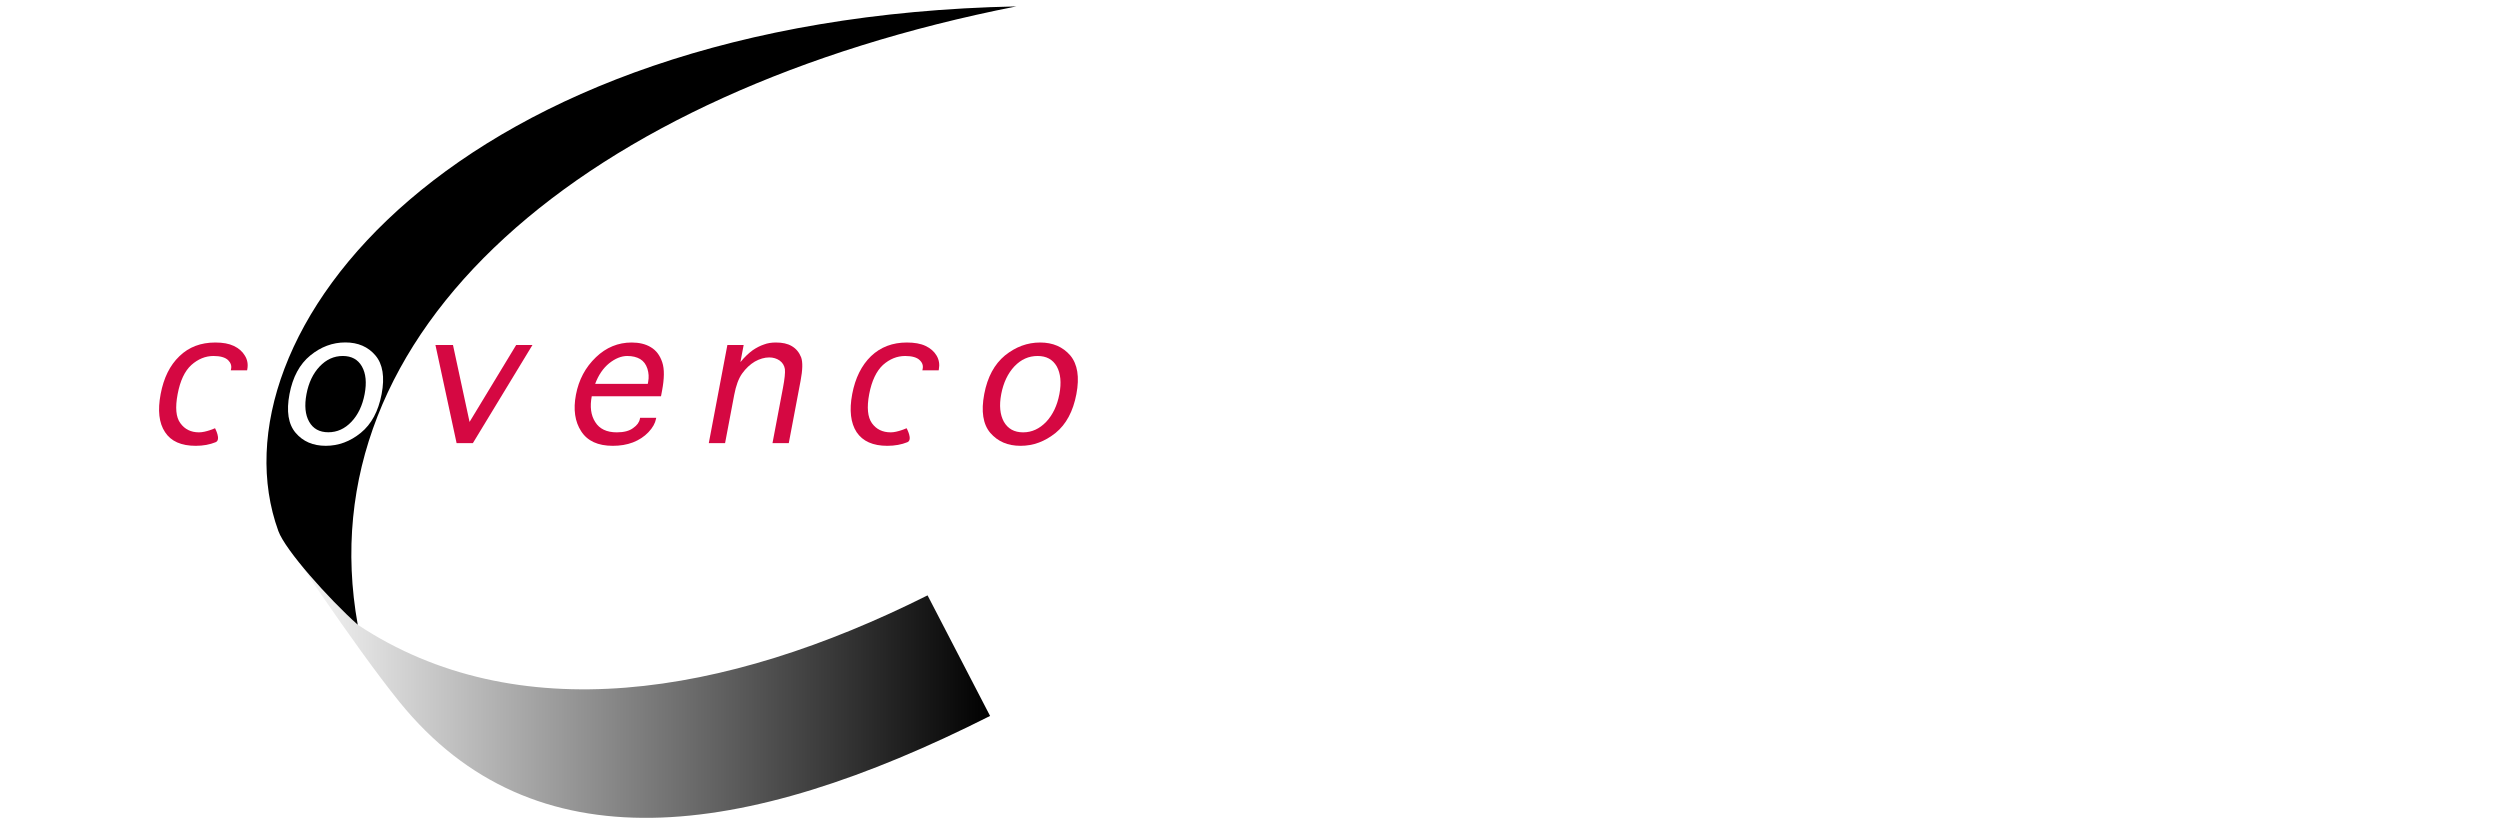
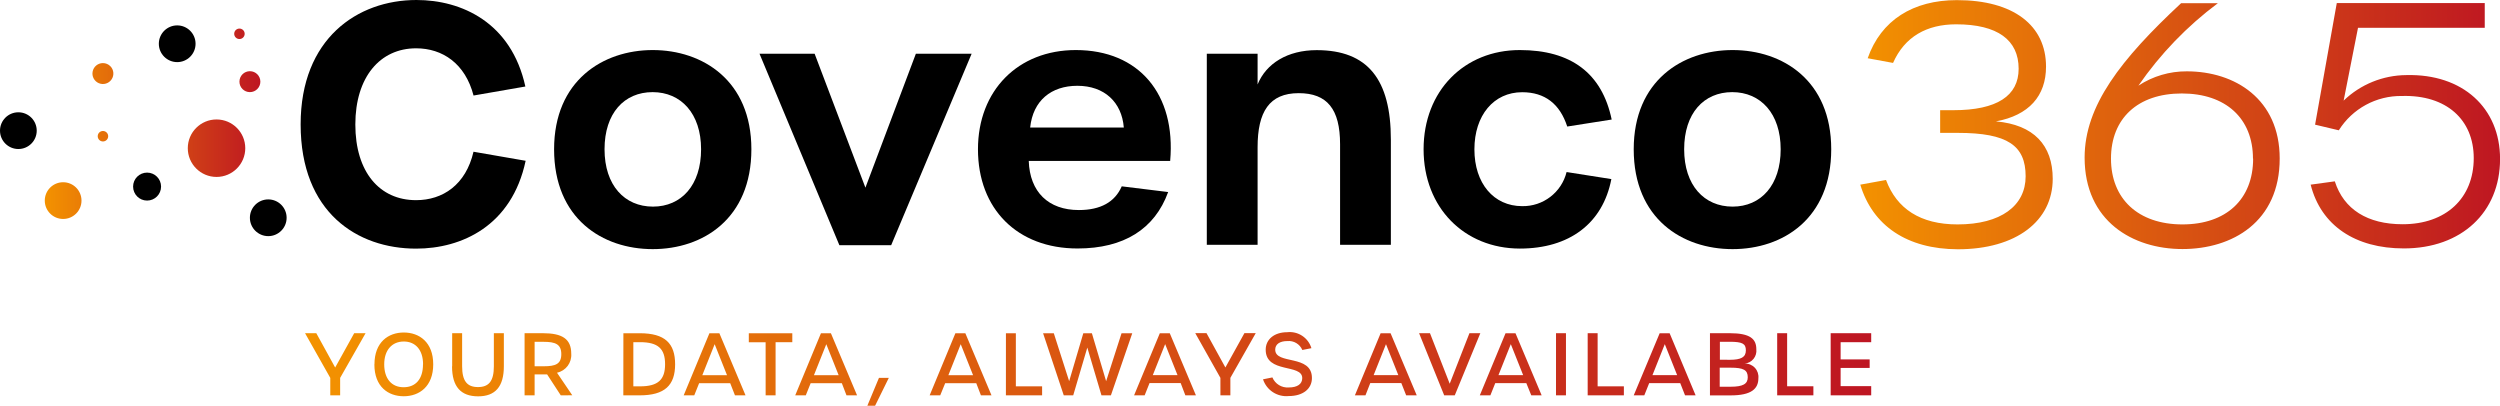
- <svg xmlns="http://www.w3.org/2000/svg" width="100%" height="100%" viewBox="0 0 300 100" version="1.1" xml:space="preserve" style="fill-rule:evenodd;clip-rule:evenodd;stroke-linejoin:round;stroke-miterlimit:2;">
-   <path d="M111.308,71.444L118.81,85.913C89.057,100.933 63.997,104.042 47.956,84.258C42.458,77.473 33.403,63.727 33.403,63.727C33.403,63.727 36.079,68.627 42.93,74.971C61.923,87.558 86.895,83.685 111.308,71.444Z" style="fill:url(#_Linear1);" />
-   <path d="M42.93,74.971C39.469,71.877 34.241,66.031 33.403,63.727C24.912,40.354 54.279,2.155 121.961,0.769C69.951,11.015 36.597,39.803 42.93,74.971ZM39.092,53.497C37.563,53.497 36.358,52.978 35.476,51.94C34.594,50.902 34.348,49.351 34.739,47.286C35.126,45.244 35.957,43.701 37.234,42.657C38.51,41.614 39.912,41.092 41.441,41.092C42.969,41.092 44.173,41.614 45.055,42.657C45.936,43.701 46.183,45.244 45.796,47.286C45.405,49.351 44.572,50.902 43.297,51.94C42.022,52.978 40.62,53.497 39.092,53.497ZM39.399,51.872C40.455,51.872 41.381,51.452 42.175,50.611C42.969,49.771 43.496,48.662 43.757,47.286C44.015,45.921 43.907,44.818 43.431,43.977C42.955,43.137 42.189,42.717 41.133,42.717C40.077,42.717 39.151,43.137 38.357,43.977C37.563,44.818 37.037,45.921 36.779,47.286C36.518,48.662 36.626,49.771 37.101,50.611C37.577,51.452 38.343,51.872 39.399,51.872Z" />
-   <g transform="matrix(21.4737,0,-4.08261,21.5601,49.7882,53.1752)">
-     <path d="M0.233,0L0.011,-0.546L0.109,-0.546L0.283,-0.118L0.462,-0.546L0.553,-0.546L0.324,0L0.233,0Z" style="fill:rgb(213,8,66);fill-rule:nonzero;" />
+ <svg xmlns="http://www.w3.org/2000/svg" xmlns:xlink="http://www.w3.org/1999/xlink" width="354.813" height="57.583" viewBox="0 0 354.813 57.583">
+   <defs>
+     <linearGradient id="linear-gradient" y1="0.499" x2="1" y2="0.499" gradientUnits="objectBoundingBox">
+       <stop offset="0" stop-color="#f39200" />
+       <stop offset="1" stop-color="#be1622" />
+     </linearGradient>
+     <linearGradient id="linear-gradient-2" x1="0.001" y1="0.5" x2="1" y2="0.5" xlink:href="#linear-gradient" />
+     <linearGradient id="linear-gradient-3" x1="0" y1="0.5" x2="1" y2="0.5" xlink:href="#linear-gradient" />
+   </defs>
+   <g id="Covenco365_logo_Strapline_-_Colour" data-name="Covenco365 logo + Strapline - Colour" transform="translate(0 -10.83)">
+     <path id="Path_574" data-name="Path 574" d="M129.18,36.581c0-9.74,6.922-14.081,14-14.081s14,4.316,14,14.081c0,9.862-6.879,14.172-14,14.172S129.18,46.443,129.18,36.581Zm20.862,0c0-5.071-2.849-8.109-6.879-8.109s-6.824,2.989-6.824,8.109,2.843,8.139,6.873,8.139S150.042,41.676,150.042,36.581Z" transform="translate(-50.54 -4.566)" />
+     <path id="Path_575" data-name="Path 575" d="M177.07,23.36h7.823L192.1,42.366,199.26,23.36h7.914l-11.42,27.175h-7.348Z" transform="translate(-69.276 -4.902)" />
+     <path id="Path_576" data-name="Path 576" d="M228,36.581c0-8.346,5.686-14.081,13.886-14.081,8.961,0,14.227,6.258,13.393,15.737H235.208c.146,4.414,2.8,6.97,7.11,6.97,3.086,0,5.12-1.138,6.088-3.366l6.587.81c-1.912,5.26-6.295,8.011-12.863,8.011C233.595,50.661,228,45.067,228,36.581Zm20.7-3.08c-.286-3.6-2.752-5.929-6.593-5.929-3.7,0-6.3,2.088-6.7,5.929Z" transform="translate(-89.202 -4.566)" />
+     <path id="Path_577" data-name="Path 577" d="M281.35,23.031h7.208V27.39c1.218-2.989,4.261-4.87,8.389-4.87,7.256,0,10.526,4.17,10.526,12.7V50.146h-7.208V35.876c0-4.98-1.826-7.25-5.875-7.25-4.176,0-5.832,2.654-5.832,7.677V50.146H281.35Z" transform="translate(-110.074 -4.574)" />
+     <path id="Path_578" data-name="Path 578" d="M331.89,36.581c0-8.3,5.783-14.081,13.655-14.081,7.25,0,11.664,3.269,13.04,9.862l-6.307.992c-1.047-3.22-3.178-4.87-6.4-4.87-4.024,0-6.776,3.269-6.776,8.109s2.752,8.06,6.776,8.06a6.374,6.374,0,0,0,6.307-4.84l6.355,1c-1.218,6.307-5.972,9.862-12.991,9.862C337.673,50.661,331.89,44.878,331.89,36.581Z" transform="translate(-129.847 -4.566)" />
+     <path id="Path_579" data-name="Path 579" d="M380.88,36.581c0-9.74,6.922-14.081,14.032-14.081s14,4.316,14,14.081c0,9.862-6.873,14.172-14,14.172S380.88,46.443,380.88,36.581Zm20.856,0c0-5.071-2.843-8.109-6.873-8.109s-6.824,2.989-6.824,8.109,2.843,8.139,6.873,8.139S401.736,41.676,401.736,36.581Z" transform="translate(-149.014 -4.566)" />
+     <path id="Path_580" data-name="Path 580" d="M433.7,37.049l3.653-.664c1.516,4.079,4.87,6.307,10.148,6.307,6.161,0,9.667-2.654,9.667-6.824,0-4.365-2.557-6.167-9.625-6.167h-2.508v-3.22h1.893c6.167,0,9.247-2.039,9.247-5.881,0-4.079-2.989-6.307-8.87-6.307-4.17,0-7.305,1.753-8.955,5.479l-3.6-.664c1.893-5.406,6.447-8.249,12.656-8.249,8.06,0,12.656,3.6,12.656,9.436,0,4.17-2.435,6.916-7.11,7.774,5.357.475,8.06,3.366,8.06,8.151,0,5.972-5.168,10-13.466,10C440.342,46.2,435.459,42.881,433.7,37.049Zm31.838-3.841c0-7.348,5.12-13.935,13.7-21.916h5.217A50.083,50.083,0,0,0,473.172,23a12.358,12.358,0,0,1,6.873-2.033c6.824,0,13.18,3.933,13.18,12.37,0,9.01-6.733,12.851-13.8,12.851S465.538,42.217,465.538,33.208Zm23.894.146c0-5.692-3.841-9.247-10.1-9.247s-10.051,3.555-10.051,9.247,3.841,9.338,10.142,9.338c6.2,0,10.032-3.555,10.032-9.338Zm8.151,3.7,3.464-.475c1.278,3.987,4.645,6.088,9.625,6.088,6.161,0,10.093-3.7,10.093-9.387,0-5.448-3.884-9-10.191-8.815a10.392,10.392,0,0,0-8.961,4.87l-3.366-.8,3.08-17.258h21v3.506H504.341L502.3,25.123A12.936,12.936,0,0,1,511.2,21.5c7.987-.207,13.3,4.663,13.3,11.9,0,7.585-5.479,12.7-13.655,12.7-6.873,0-11.755-3.226-13.228-9.058Z" transform="translate(-169.679 -0.012)" fill="url(#linear-gradient)" />
+     <path id="Path_581" data-name="Path 581" d="M70.09,28.484c0-12.175,8.06-17.654,16.437-17.654,6.4,0,13.46,3.178,15.457,12.279l-7.354,1.278c-1.181-4.547-4.407-6.7-8.151-6.7-5.12,0-8.626,4.079-8.626,10.812s3.427,10.739,8.62,10.739c3.793,0,7.062-2.179,8.151-6.873l7.4,1.284c-1.966,9.241-9.077,12.468-15.548,12.468C78.15,46.12,70.09,41,70.09,28.484Z" transform="translate(-27.422 0)" />
+     <circle id="Ellipse_117" data-name="Ellipse 117" cx="2.606" cy="2.606" r="2.606" transform="translate(35.467 39.131)" />
+     <circle id="Ellipse_118" data-name="Ellipse 118" cx="2.606" cy="2.606" r="2.606" transform="translate(0 26.767)" />
+     <circle id="Ellipse_119" data-name="Ellipse 119" cx="1.985" cy="1.985" r="1.985" transform="translate(18.89 35.327)" />
+     <circle id="Ellipse_120" data-name="Ellipse 120" cx="2.606" cy="2.606" r="2.606" transform="translate(22.543 14.434)" />
+     <path id="Path_582" data-name="Path 582" d="M15.651,41.9A2.606,2.606,0,1,1,13.046,39.3,2.606,2.606,0,0,1,15.651,41.9ZM34.821,30.39a4.079,4.079,0,1,0,4.073,4.073A4.079,4.079,0,0,0,34.821,30.39Zm4.73-6.849a1.485,1.485,0,1,0,1.485,1.485A1.485,1.485,0,0,0,39.551,23.541ZM38.066,17.49a.743.743,0,1,0,.743.743A.743.743,0,0,0,38.066,17.49ZM18.695,32.027a.743.743,0,1,0,.743.743A.743.743,0,0,0,18.695,32.027Zm0-9.637a1.485,1.485,0,1,0,1.051.442,1.485,1.485,0,0,0-1.051-.442Z" transform="translate(-4.084 -2.606)" fill="url(#linear-gradient-2)" />
+     <path id="Path_583" data-name="Path 583" d="M74.7,94.763,71.12,88.42h1.595l2.679,4.87,2.7-4.87H79.71L76.1,94.763v2.478H74.7Zm6.27-1.924c0-3.141,1.96-4.517,4.164-4.517S89.31,89.7,89.31,92.84s-1.978,4.529-4.182,4.529-4.17-1.345-4.17-4.529Zm6.9,0c0-2.033-1.071-3.239-2.739-3.239s-2.776,1.218-2.776,3.239,1.035,3.251,2.752,3.251,2.752-1.169,2.752-3.251ZM92,93.12v-4.7h1.412v4.687c0,2.106.706,2.959,2.252,2.959s2.252-.852,2.252-2.946v-4.7h1.418v4.7c0,2.886-1.218,4.261-3.653,4.261s-3.7-1.358-3.7-4.261Zm15.414,4.121-1.936-2.971H103.7v2.971h-1.424V88.42h2.581c2.739,0,4.042.791,4.042,2.91a2.563,2.563,0,0,1-2.021,2.7l2.167,3.2Zm-2.435-4.127c1.668,0,2.508-.3,2.508-1.717s-.84-1.753-2.508-1.753H103.7v3.47ZM116.3,88.426h2.325c3.58,0,5.016,1.437,5.016,4.407s-1.461,4.407-5.028,4.407H116.29Zm2.374,7.537c2.569,0,3.543-.962,3.543-3.141s-.974-3.129-3.555-3.129h-.95v6.27Zm12.784-.451h-4.407l-.694,1.729h-1.5l3.653-8.815h1.412l3.713,8.815h-1.5Zm-.451-1.132-1.753-4.4-1.753,4.4Zm5.479-4.675H134.1V88.426h6.173V89.7H137.9v7.537h-1.412ZM147.3,95.512h-4.42l-.694,1.729h-1.5l3.653-8.815h1.412l3.713,8.815h-1.5Zm-.45-1.132-1.753-4.4-1.753,4.4Zm5.722.377h1.4l-1.948,3.957h-1.1Zm13.807.755h-4.407l-.706,1.729h-1.5l3.653-8.815h1.412l3.713,8.815h-1.5Zm-.45-1.132-1.753-4.4-1.753,4.4Zm4.663-5.954H172v7.537h3.726v1.278h-5.138Zm5.272,0h1.522l2.179,6.806,2.009-6.806h1.217l2.021,6.806L187,88.426h1.522l-3.032,8.815h-1.339l-2.009-6.782-2,6.782H178.8ZM195.393,95.5h-4.42l-.694,1.741h-1.5l3.653-8.815h1.412l3.713,8.815h-1.5Zm-.45-1.132-1.753-4.4-1.753,4.4Zm6.088.39-3.567-6.343h1.595l2.679,4.87,2.7-4.87h1.607l-3.6,6.343v2.484h-1.412Zm6.051.207,1.327-.268a2.332,2.332,0,0,0,2.325,1.425c1.218,0,1.912-.487,1.912-1.327,0-2.082-5.187-.609-5.187-4.03,0-1.473,1.218-2.484,3.044-2.484a3.216,3.216,0,0,1,3.446,2.265l-1.291.256a2.094,2.094,0,0,0-2.119-1.266c-1.1,0-1.729.463-1.729,1.218,0,2.192,5.211.609,5.211,4.03,0,1.546-1.291,2.557-3.287,2.557a3.484,3.484,0,0,1-3.653-2.368Zm19.627.536H222.3l-.682,1.741h-1.5l3.653-8.815h1.412l3.713,8.815h-1.5Zm-.426-1.126-1.753-4.4-1.753,4.4Zm2.946-5.954h1.546l2.8,7.171,2.8-7.171h1.546l-3.628,8.821h-1.5Zm15.219,7.086H240.04l-.694,1.735h-1.5l3.653-8.815h1.412l3.714,8.815h-1.473ZM244,94.374l-1.753-4.4-1.753,4.4Zm4.663-5.954h1.412v8.821H248.66Zm4.493,0h1.412v7.537h3.726v1.284h-5.138Zm13.137,7.086h-4.407l-.694,1.735h-1.5l3.683-8.815h1.412l3.689,8.815h-1.5Zm-.438-1.132-1.753-4.4-1.753,4.4Zm4.657-5.954h2.806c2.922,0,3.774.828,3.774,2.277a1.826,1.826,0,0,1-1.632,2.033,1.888,1.888,0,0,1,1.924,2.082c0,1.485-.974,2.435-3.933,2.435h-2.94Zm2.819,3.774c1.595,0,2.277-.365,2.277-1.339s-.536-1.218-2.313-1.218h-1.376v2.545Zm.11,3.823c1.765,0,2.435-.4,2.435-1.339,0-1.035-.609-1.364-2.435-1.364h-1.546v2.709Zm6.611-7.6h1.412v7.537h3.726v1.284h-5.138Zm7.591,0h5.753V89.7h-4.34v2.435h4.121v1.218h-4.121v2.581h4.34v1.309h-5.753Z" transform="translate(-27.825 -30.301)" fill="url(#linear-gradient-3)" />
  </g>
-   <g transform="matrix(21.4737,0,-4.08261,21.5601,66.0367,53.1752)">
-     <path d="M0.475,-0.141L0.565,-0.141L0.565,-0.135C0.565,-0.111 0.556,-0.086 0.537,-0.061C0.518,-0.036 0.492,-0.017 0.461,-0.004C0.429,0.009 0.393,0.015 0.352,0.015C0.269,0.015 0.205,-0.012 0.16,-0.066C0.115,-0.119 0.092,-0.187 0.092,-0.269C0.092,-0.353 0.116,-0.422 0.164,-0.478C0.211,-0.533 0.273,-0.56 0.348,-0.56C0.389,-0.56 0.427,-0.552 0.46,-0.534C0.494,-0.516 0.52,-0.488 0.54,-0.45C0.56,-0.412 0.569,-0.359 0.569,-0.291L0.569,-0.261L0.182,-0.261C0.182,-0.203 0.197,-0.155 0.229,-0.117C0.26,-0.079 0.304,-0.06 0.36,-0.06C0.4,-0.06 0.429,-0.068 0.447,-0.084C0.466,-0.099 0.475,-0.116 0.475,-0.135L0.475,-0.141ZM0.188,-0.33L0.482,-0.33L0.482,-0.341C0.482,-0.366 0.476,-0.39 0.464,-0.414C0.451,-0.439 0.435,-0.456 0.413,-0.468C0.392,-0.479 0.367,-0.485 0.338,-0.485C0.304,-0.485 0.273,-0.471 0.244,-0.444C0.216,-0.417 0.197,-0.379 0.188,-0.33Z" style="fill:rgb(213,8,66);fill-rule:nonzero;" />
-   </g>
-   <g transform="matrix(21.4737,0,-4.08261,21.5601,82.5212,53.1752)">
-     <path d="M0.209,0L0.118,0L0.118,-0.546L0.209,-0.546L0.209,-0.451C0.228,-0.481 0.247,-0.502 0.265,-0.517C0.283,-0.531 0.302,-0.542 0.322,-0.549C0.341,-0.557 0.363,-0.56 0.387,-0.56C0.422,-0.56 0.453,-0.554 0.479,-0.54C0.506,-0.526 0.527,-0.505 0.543,-0.478C0.558,-0.451 0.565,-0.407 0.565,-0.347L0.565,0L0.474,0L0.474,-0.308C0.474,-0.357 0.471,-0.392 0.465,-0.412C0.458,-0.432 0.445,-0.448 0.426,-0.46C0.408,-0.471 0.387,-0.477 0.365,-0.477C0.339,-0.477 0.313,-0.469 0.289,-0.454C0.265,-0.438 0.246,-0.416 0.231,-0.388C0.216,-0.36 0.209,-0.32 0.209,-0.268L0.209,0Z" style="fill:rgb(213,8,66);fill-rule:nonzero;" />
-   </g>
-   <g transform="matrix(21.4737,0,-4.08261,21.5601,99.1743,53.1752)">
-     <path d="M0.432,-0.083C0.432,-0.083 0.481,-0.018 0.451,-0.005C0.421,0.008 0.385,0.015 0.343,0.015C0.263,0.015 0.201,-0.01 0.157,-0.061C0.114,-0.112 0.092,-0.183 0.092,-0.273C0.092,-0.363 0.114,-0.433 0.157,-0.484C0.201,-0.535 0.263,-0.56 0.343,-0.56C0.385,-0.56 0.421,-0.554 0.451,-0.541C0.481,-0.528 0.505,-0.51 0.523,-0.487C0.541,-0.464 0.55,-0.438 0.55,-0.411L0.55,-0.405L0.459,-0.405L0.459,-0.411C0.46,-0.43 0.452,-0.447 0.433,-0.462C0.415,-0.477 0.386,-0.485 0.348,-0.485C0.302,-0.485 0.264,-0.468 0.233,-0.435C0.203,-0.401 0.187,-0.347 0.187,-0.273C0.187,-0.198 0.203,-0.144 0.233,-0.111C0.264,-0.077 0.302,-0.06 0.348,-0.06C0.386,-0.06 0.432,-0.083 0.432,-0.083Z" style="fill:rgb(213,8,66);fill-rule:nonzero;" />
-   </g>
-   <g transform="matrix(21.4737,0,-4.08261,21.5601,17.1743,53.1752)">
-     <path d="M0.386,-0.083C0.386,-0.083 0.434,-0.018 0.404,-0.005C0.374,0.008 0.339,0.015 0.297,0.015C0.216,0.015 0.154,-0.01 0.111,-0.061C0.067,-0.112 0.046,-0.183 0.046,-0.273C0.046,-0.363 0.067,-0.433 0.111,-0.484C0.154,-0.535 0.216,-0.56 0.297,-0.56C0.339,-0.56 0.374,-0.554 0.404,-0.541C0.434,-0.528 0.458,-0.51 0.476,-0.487C0.495,-0.464 0.504,-0.438 0.504,-0.411L0.504,-0.405L0.413,-0.405L0.413,-0.411C0.414,-0.43 0.405,-0.447 0.387,-0.462C0.368,-0.477 0.34,-0.485 0.301,-0.485C0.256,-0.485 0.218,-0.468 0.187,-0.435C0.156,-0.401 0.141,-0.347 0.141,-0.273C0.141,-0.198 0.156,-0.144 0.187,-0.111C0.218,-0.077 0.256,-0.06 0.301,-0.06C0.34,-0.06 0.386,-0.083 0.386,-0.083Z" style="fill:rgb(213,8,66);fill-rule:nonzero;" />
-   </g>
-   <g transform="matrix(21.4737,0,-4.08261,21.5601,115.018,53.1752)">
-     <path d="M0.35,0.015C0.278,0.015 0.218,-0.009 0.167,-0.057C0.117,-0.105 0.092,-0.177 0.092,-0.273C0.092,-0.368 0.117,-0.439 0.167,-0.488C0.218,-0.536 0.278,-0.56 0.35,-0.56C0.421,-0.56 0.481,-0.536 0.532,-0.488C0.582,-0.439 0.607,-0.368 0.607,-0.273C0.607,-0.177 0.582,-0.105 0.532,-0.057C0.481,-0.009 0.421,0.015 0.35,0.015ZM0.35,-0.06C0.399,-0.06 0.438,-0.08 0.468,-0.119C0.497,-0.158 0.512,-0.209 0.512,-0.273C0.512,-0.336 0.497,-0.388 0.468,-0.427C0.438,-0.466 0.399,-0.485 0.35,-0.485C0.3,-0.485 0.261,-0.466 0.231,-0.427C0.202,-0.388 0.187,-0.336 0.187,-0.273C0.187,-0.209 0.202,-0.158 0.231,-0.119C0.261,-0.08 0.3,-0.06 0.35,-0.06Z" style="fill:rgb(213,8,66);fill-rule:nonzero;" />
-   </g>
-   <defs>
-     <linearGradient id="_Linear1" x1="0" y1="0" x2="1" y2="0" gradientUnits="userSpaceOnUse" gradientTransform="matrix(85.4067,0,-0,85.4067,33.4035,80.9346)">
-       <stop offset="0" style="stop-color:white;stop-opacity:1" />
-       <stop offset="1" style="stop-color:black;stop-opacity:1" />
-     </linearGradient>
-   </defs>
</svg>
